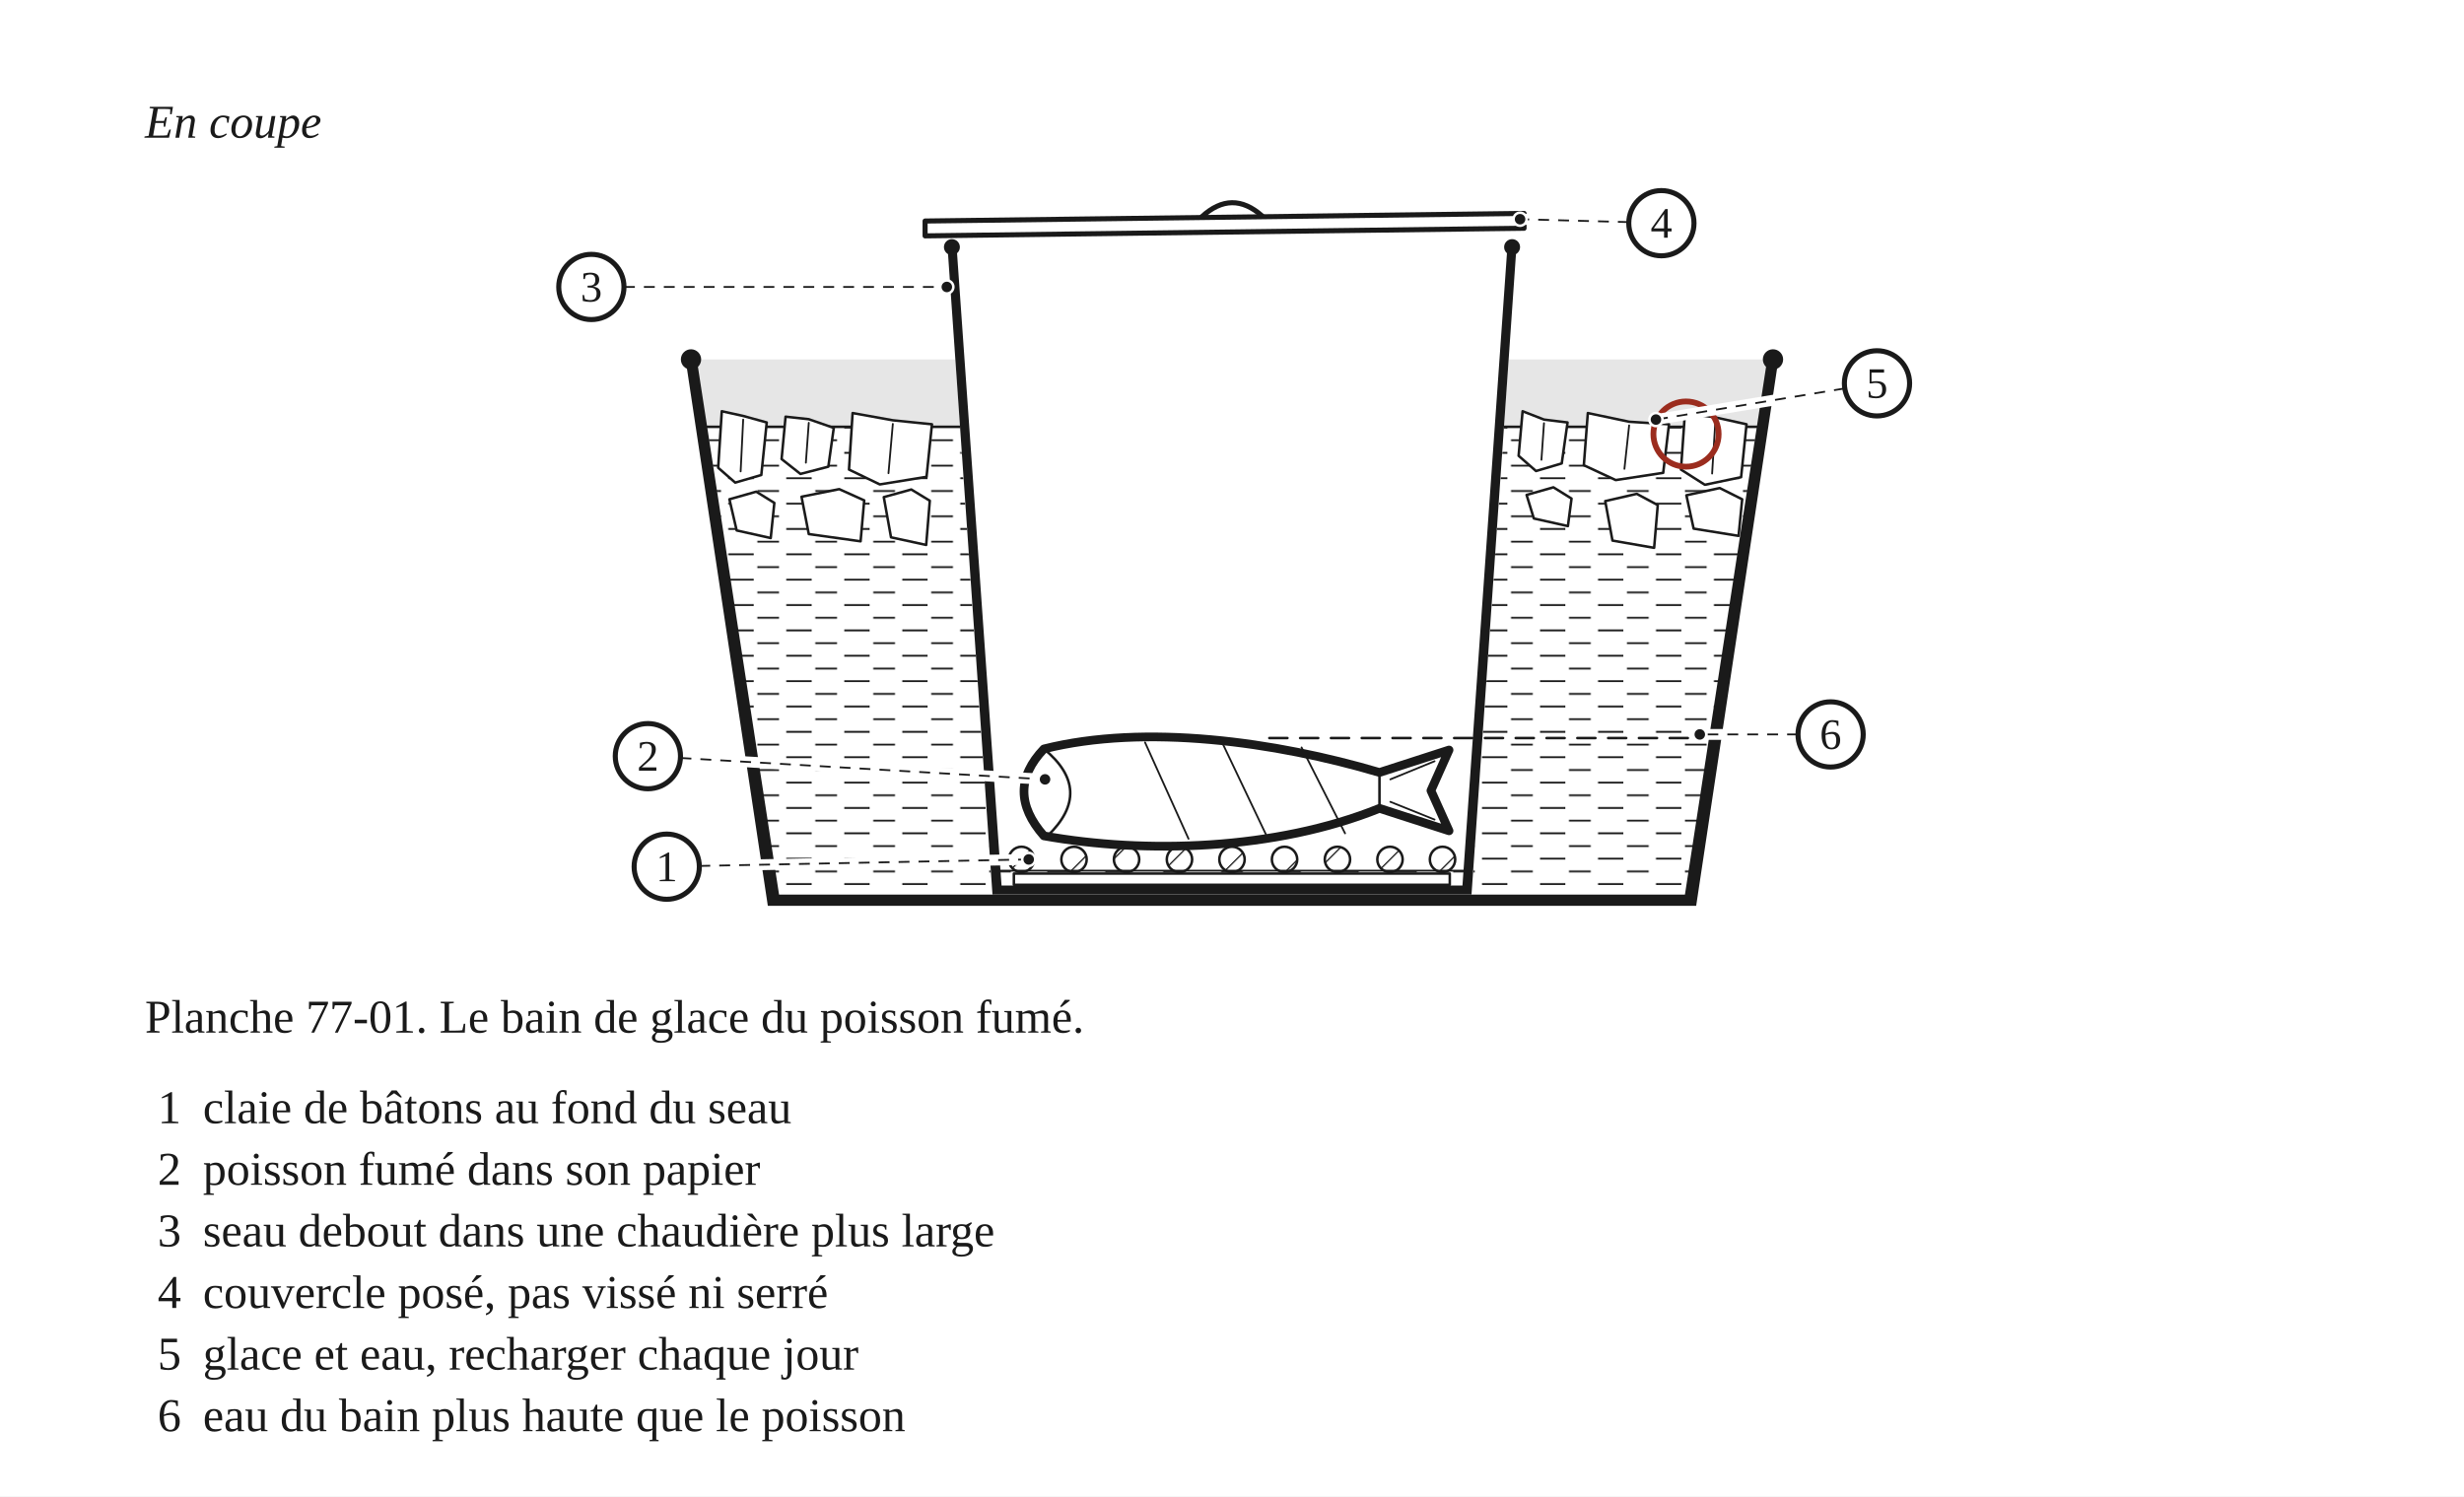
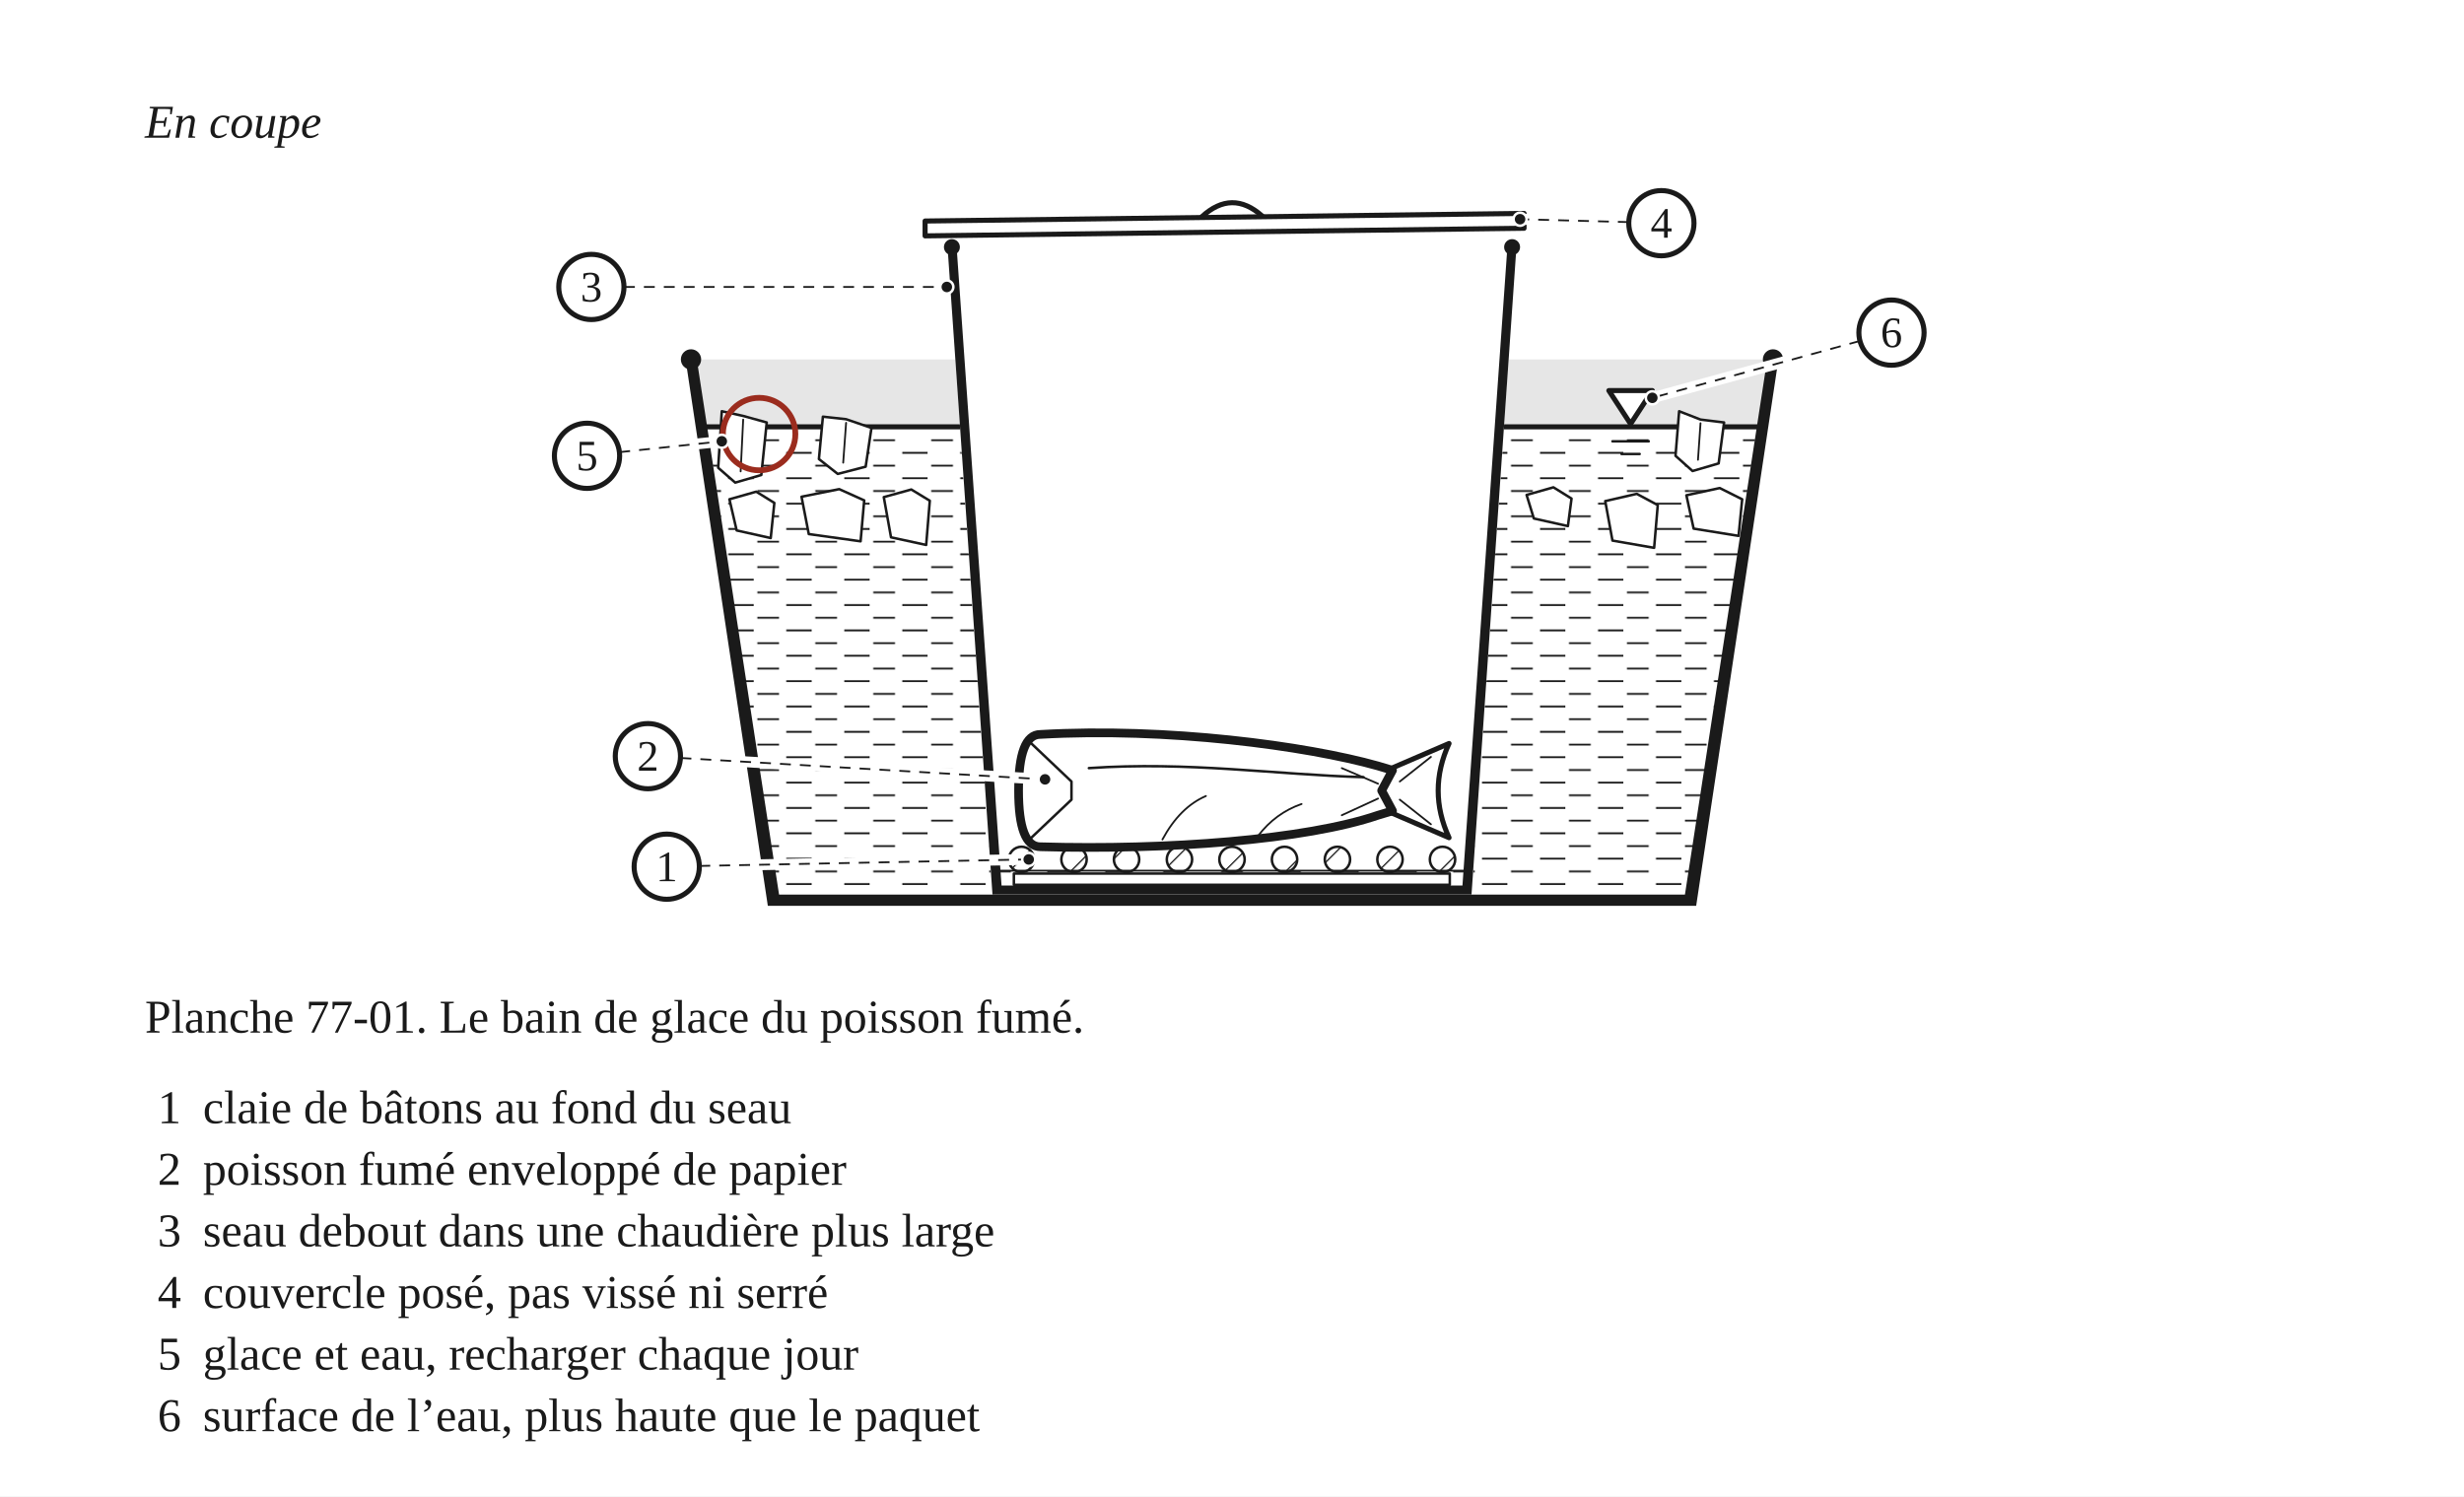
<svg xmlns="http://www.w3.org/2000/svg" width="680" height="413" viewBox="0 0 680 413" role="img">
  <defs>
    <pattern id="h-bois" width="6" height="6" patternUnits="userSpaceOnUse" patternTransform="rotate(45)">
      <line x1="0" y1="0" x2="0" y2="6" stroke="#1A1A1A" stroke-width="0.7" />
    </pattern>
    <pattern id="h-eau" width="16" height="7" patternUnits="userSpaceOnUse">
      <line x1="1" y1="2" x2="8" y2="2" stroke="#1A1A1A" stroke-width="0.5" />
      <line x1="9" y1="5.5" x2="15" y2="5.5" stroke="#1A1A1A" stroke-width="0.5" />
    </pattern>
  </defs>
  <rect x="0" y="0" width="680" height="413" fill="#FFFFFF" />
  <text x="40" y="38" font-family="Georgia, 'Times New Roman', serif" font-size="13" font-style="italic" fill="#1A1A1A">En coupe</text>
  <g transform="translate(40 46)" data-vue="bon">
    <path d="M152.3 53.2 L447.7 53.2 L448 71.8 L152 71.8 Z" fill="#E6E6E6" stroke="none" />
    <path d="M155.1 71.8 L224.9 71.8 L233.9 200.9 L366.1 200.9 L375.1 71.8 L444.9 71.8 L425.5 200.9 L174.5 200.9 Z" fill="#FFFFFF" stroke="none" />
    <path d="M155.1 71.8 L224.9 71.8 L233.9 200.9 L366.1 200.9 L375.1 71.8 L444.9 71.8 L425.5 200.9 L174.5 200.9 Z" fill="url(#h-eau)" stroke="none" />
-     <line x1="155.1" y1="71.8" x2="224.9" y2="71.8" fill="none" stroke="#1A1A1A" stroke-width="0.7" stroke-linejoin="round" stroke-linecap="round" />
-     <line x1="375.1" y1="71.8" x2="444.9" y2="71.8" fill="none" stroke="#1A1A1A" stroke-width="0.7" stroke-linejoin="round" stroke-linecap="round" />
+     <line x1="155.1" y1="71.8" x2="224.9" y2="71.8" fill="none" stroke="#1A1A1A" stroke-width="1.4" stroke-linejoin="round" stroke-linecap="round" />
+     <line x1="375.1" y1="71.8" x2="444.9" y2="71.8" fill="none" stroke="#1A1A1A" stroke-width="1.4" stroke-linejoin="round" stroke-linecap="round" />
    <path d="M161.3 91.8 L168.7 89.7 L173.7 92.8 L172.7 102.5 L163.3 100.4 Z" fill="#FFFFFF" stroke="#1A1A1A" stroke-width="0.7" stroke-linejoin="round" stroke-linecap="round" />
    <path d="M181.2 91.1 L191.6 89 L198.5 92.1 L197.5 103.4 L183.2 101.4 Z" fill="#FFFFFF" stroke="#1A1A1A" stroke-width="0.7" stroke-linejoin="round" stroke-linecap="round" />
    <path d="M203.9 91.2 L211.5 89.1 L216.6 92.2 L215.6 104.4 L205.9 102.3 Z" fill="#FFFFFF" stroke="#1A1A1A" stroke-width="0.7" stroke-linejoin="round" stroke-linecap="round" />
    <path d="M381.3 90.6 L388.7 88.5 L393.7 91.6 L392.7 99.2 L383.3 97.1 Z" fill="#FFFFFF" stroke="#1A1A1A" stroke-width="0.7" stroke-linejoin="round" stroke-linecap="round" />
    <path d="M403 92.3 L411.7 90.3 L417.5 93.4 L416.5 105.2 L405 103.2 Z" fill="#FFFFFF" stroke="#1A1A1A" stroke-width="0.7" stroke-linejoin="round" stroke-linecap="round" />
    <path d="M425.4 90.7 L434.6 88.7 L440.8 91.8 L439.8 101.9 L427.4 99.9 Z" fill="#FFFFFF" stroke="#1A1A1A" stroke-width="0.7" stroke-linejoin="round" stroke-linecap="round" />
    <path d="M159.2 67.5 L165.1 68.8 L171.6 70.6 L170.1 85.1 L162.9 87.2 L158.2 83.1 Z" fill="#FFFFFF" stroke="#1A1A1A" stroke-width="0.7" stroke-linejoin="round" stroke-linecap="round" />
    <line x1="165.1" y1="69.8" x2="164.4" y2="84.1" fill="none" stroke="#1A1A1A" stroke-width="0.5" stroke-linejoin="round" stroke-linecap="round" />
-     <path d="M176.8 69 L183.2 69.7 L190.1 72.1 L188.6 82.8 L180.9 84.8 L175.7 80.7 Z" fill="#FFFFFF" stroke="#1A1A1A" stroke-width="0.7" stroke-linejoin="round" stroke-linecap="round" />
-     <line x1="183.2" y1="70.7" x2="182.4" y2="81.7" fill="none" stroke="#1A1A1A" stroke-width="0.5" stroke-linejoin="round" stroke-linecap="round" />
-     <path d="M195.3 68 L206.4 70 L217.2 71.1 L215.7 85.6 L202.8 87.7 L194.3 83.6 Z" fill="#FFFFFF" stroke="#1A1A1A" stroke-width="0.7" stroke-linejoin="round" stroke-linecap="round" />
-     <line x1="206.4" y1="71" x2="205.2" y2="84.6" fill="none" stroke="#1A1A1A" stroke-width="0.5" stroke-linejoin="round" stroke-linecap="round" />
-     <path d="M380.2 67.5 L386.1 69.8 L392.6 70.6 L391 81.9 L383.9 84 L379.1 79.8 Z" fill="#FFFFFF" stroke="#1A1A1A" stroke-width="0.7" stroke-linejoin="round" stroke-linecap="round" />
-     <line x1="386.1" y1="70.8" x2="385.4" y2="80.9" fill="none" stroke="#1A1A1A" stroke-width="0.5" stroke-linejoin="round" stroke-linecap="round" />
-     <path d="M398.2 68 L409.6 70.4 L420.6 71.1 L419 84.5 L405.9 86.5 L397.1 82.4 Z" fill="#FFFFFF" stroke="#1A1A1A" stroke-width="0.7" stroke-linejoin="round" stroke-linecap="round" />
-     <line x1="409.6" y1="71.4" x2="408.3" y2="83.4" fill="none" stroke="#1A1A1A" stroke-width="0.5" stroke-linejoin="round" stroke-linecap="round" />
-     <path d="M425 68 L433.4 69.2 L442 71.1 L440.5 85.7 L430.5 87.8 L423.9 83.6 Z" fill="#FFFFFF" stroke="#1A1A1A" stroke-width="0.7" stroke-linejoin="round" stroke-linecap="round" />
-     <line x1="433.4" y1="70.2" x2="432.5" y2="84.7" fill="none" stroke="#1A1A1A" stroke-width="0.5" stroke-linejoin="round" stroke-linecap="round" />
+     <path d="M187.1 69 L193.5 69.7 L200.5 72.1 L198.9 82.8 L191.2 84.8 L186 80.7 Z" fill="#FFFFFF" stroke="#1A1A1A" stroke-width="0.7" stroke-linejoin="round" stroke-linecap="round" />
+     <line x1="193.5" y1="70.7" x2="192.7" y2="81.7" fill="none" stroke="#1A1A1A" stroke-width="0.5" stroke-linejoin="round" stroke-linecap="round" />
+     <path d="M423.4 67.5 L429.3 69.8 L435.8 70.6 L434.3 81.9 L427.1 84 L422.4 79.8 Z" fill="#FFFFFF" stroke="#1A1A1A" stroke-width="0.7" stroke-linejoin="round" stroke-linecap="round" />
+     <line x1="429.3" y1="70.8" x2="428.6" y2="80.9" fill="none" stroke="#1A1A1A" stroke-width="0.5" stroke-linejoin="round" stroke-linecap="round" />
+     <path d="M404 61.8 L416 61.8 L410 71 Z" fill="#FFFFFF" stroke="#1A1A1A" stroke-width="1.4" stroke-linejoin="round" stroke-linecap="round" />
+     <line x1="405" y1="75.8" x2="415" y2="75.8" fill="none" stroke="#1A1A1A" stroke-width="0.7" stroke-linejoin="round" stroke-linecap="round" />
+     <line x1="407.5" y1="79.3" x2="412.5" y2="79.3" fill="none" stroke="#1A1A1A" stroke-width="0.7" stroke-linejoin="round" stroke-linecap="round" />
    <path d="M149.2 53.2 L171.9 204 L428.1 204 L450.8 53.2 L447.7 53.2 L425 200.9 L175 200.9 L152.3 53.2 Z" fill="#1A1A1A" stroke="none" />
    <circle cx="150.7" cy="53.2" r="2.8" fill="#1A1A1A" stroke="none" />
    <circle cx="449.3" cy="53.2" r="2.8" fill="#1A1A1A" stroke="none" />
    <path d="M221.5 22.2 L378.5 22.2 L366.1 200.9 L233.9 200.9 Z" fill="#FFFFFF" stroke="none" />
    <path d="M235.9 194.3 L364.1 194.3 L363.8 198.4 L236.2 198.4 Z" fill="url(#h-eau)" stroke="none" />
    <line x1="235.9" y1="194.3" x2="364.1" y2="194.3" fill="none" stroke="#1A1A1A" stroke-width="0.5" stroke-linejoin="round" stroke-linecap="round" />
    <rect x="239.8" y="195.1" width="120.3" height="3.1" fill="#FFFFFF" stroke="#1A1A1A" stroke-width="0.7" stroke-linejoin="round" stroke-linecap="round" />
    <circle cx="241.9" cy="191.2" r="3.5" fill="url(#h-bois)" stroke="#1A1A1A" stroke-width="0.7" stroke-linejoin="round" />
    <circle cx="256.4" cy="191.2" r="3.5" fill="url(#h-bois)" stroke="#1A1A1A" stroke-width="0.7" stroke-linejoin="round" />
    <circle cx="270.9" cy="191.2" r="3.5" fill="url(#h-bois)" stroke="#1A1A1A" stroke-width="0.7" stroke-linejoin="round" />
    <circle cx="285.5" cy="191.2" r="3.5" fill="url(#h-bois)" stroke="#1A1A1A" stroke-width="0.7" stroke-linejoin="round" />
    <circle cx="300" cy="191.2" r="3.5" fill="url(#h-bois)" stroke="#1A1A1A" stroke-width="0.7" stroke-linejoin="round" />
    <circle cx="314.5" cy="191.2" r="3.5" fill="url(#h-bois)" stroke="#1A1A1A" stroke-width="0.7" stroke-linejoin="round" />
    <circle cx="329.1" cy="191.2" r="3.5" fill="url(#h-bois)" stroke="#1A1A1A" stroke-width="0.7" stroke-linejoin="round" />
    <circle cx="343.6" cy="191.2" r="3.5" fill="url(#h-bois)" stroke="#1A1A1A" stroke-width="0.7" stroke-linejoin="round" />
    <circle cx="358.1" cy="191.2" r="3.5" fill="url(#h-bois)" stroke="#1A1A1A" stroke-width="0.7" stroke-linejoin="round" />
-     <path d="M248.1 160.7 C276 153.7 312 158.7 340.7 167.2 L359.9 161 L354.9 172.2 L359.9 183.3 L340.7 177.1 C312 188.7 276 189.7 248.1 184.7 Q237.1 172.2 248.1 160.7 Z" fill="#FFFFFF" stroke="#1A1A1A" stroke-width="2.4" stroke-linejoin="round" stroke-linecap="round" />
-     <path d="M248.1 160.7 Q262.1 172.2 249.1 184.7" fill="none" stroke="#1A1A1A" stroke-width="0.7" stroke-linejoin="round" stroke-linecap="round" />
-     <line x1="340.7" y1="167.2" x2="340.7" y2="177.1" fill="none" stroke="#1A1A1A" stroke-width="0.7" stroke-linejoin="round" stroke-linecap="round" />
-     <line x1="343.7" y1="169.1" x2="355.9" y2="164.1" fill="none" stroke="#1A1A1A" stroke-width="0.5" stroke-linejoin="round" stroke-linecap="round" />
-     <line x1="343.7" y1="175.3" x2="355.9" y2="180.2" fill="none" stroke="#1A1A1A" stroke-width="0.5" stroke-linejoin="round" stroke-linecap="round" />
-     <path d="M276 158.9 Q282 172.2 288 185.5" fill="none" stroke="#1A1A1A" stroke-width="0.5" stroke-linejoin="round" stroke-linecap="round" />
-     <path d="M297.6 159.6 Q303.6 172.2 309.6 184.8" fill="none" stroke="#1A1A1A" stroke-width="0.5" stroke-linejoin="round" stroke-linecap="round" />
-     <path d="M319.2 160.3 Q325.2 172.2 331.2 184" fill="none" stroke="#1A1A1A" stroke-width="0.5" stroke-linejoin="round" stroke-linecap="round" />
+     <path d="M338.3 168.5 L359.9 159.2 Q353.9 172.2 359.9 185.2 L338.3 175.9 Z" fill="#FFFFFF" stroke="#1A1A1A" stroke-width="1.4" stroke-linejoin="round" stroke-linecap="round" />
+     <line x1="346.3" y1="169.7" x2="354.9" y2="162.9" fill="none" stroke="#1A1A1A" stroke-width="0.5" stroke-linejoin="round" stroke-linecap="round" />
+     <line x1="346.3" y1="174.7" x2="354.9" y2="181.5" fill="none" stroke="#1A1A1A" stroke-width="0.5" stroke-linejoin="round" stroke-linecap="round" />
+     <path d="M247.1 156.7 C282 154.7 320.4 159.8 340.3 165.4 L344.3 166.6 L341.3 172.2 L344.3 177.8 L340.3 179 C320.4 185.8 282 188.7 247.1 187.7 Q241.1 187.7 241.1 172.2 Q241.1 156.7 247.1 156.7 Z" fill="#FFFFFF" stroke="#1A1A1A" stroke-width="2.4" stroke-linejoin="round" stroke-linecap="round" />
+     <path d="M244.1 158.7 L255.7 169.7 L255.7 174.7 L244.1 185.7" fill="none" stroke="#1A1A1A" stroke-width="0.7" stroke-linejoin="round" stroke-linecap="round" />
+     <path d="M260.5 166 C288 164.1 312 167.8 336.3 168.5" fill="none" stroke="#1A1A1A" stroke-width="0.7" stroke-linejoin="round" stroke-linecap="round" />
+     <line x1="330.3" y1="166" x2="340.3" y2="170.3" fill="none" stroke="#1A1A1A" stroke-width="0.5" stroke-linejoin="round" stroke-linecap="round" />
+     <line x1="330.3" y1="179" x2="340.3" y2="174.4" fill="none" stroke="#1A1A1A" stroke-width="0.5" stroke-linejoin="round" stroke-linecap="round" />
+     <path d="M280.8 185.7 Q285.6 176.8 292.8 173.7" fill="none" stroke="#1A1A1A" stroke-width="0.5" stroke-linejoin="round" stroke-linecap="round" />
+     <path d="M307.2 184.7 Q312 178.4 319.2 175.9" fill="none" stroke="#1A1A1A" stroke-width="0.5" stroke-linejoin="round" stroke-linecap="round" />
    <path d="M221.5 22.2 L233.9 200.9 L366.1 200.9 L378.5 22.2 L376 22.2 L363.6 198.4 L236.4 198.4 L224 22.2 Z" fill="#1A1A1A" stroke="none" />
    <circle cx="222.7" cy="22.2" r="2.2" fill="#1A1A1A" stroke="none" />
    <circle cx="377.3" cy="22.2" r="2.2" fill="#1A1A1A" stroke="none" />
    <path d="M215.3 15 L380.6 12.9 L380.6 17 L215.3 19.1 Z" fill="#FFFFFF" stroke="#1A1A1A" stroke-width="1.4" stroke-linejoin="round" stroke-linecap="round" />
    <path d="M291.7 13.8 Q300 6.2 308.3 13.6" fill="none" stroke="#1A1A1A" stroke-width="1.4" stroke-linejoin="round" stroke-linecap="round" />
-     <line x1="310.3" y1="157.7" x2="430.1" y2="157.7" fill="none" stroke="#1A1A1A" stroke-width="0.7" stroke-linejoin="round" stroke-linecap="round" stroke-dasharray="5 3.5" />
-     <circle cx="425.3" cy="73.8" r="9" fill="none" stroke="#9B2C1E" stroke-width="1.6" />
+     <circle cx="169.5" cy="73.8" r="10" fill="none" stroke="#9B2C1E" stroke-width="1.6" />
  </g>
  <line x1="193" y1="239" x2="283.9" y2="237.2" fill="none" stroke="#FFFFFF" stroke-width="3" stroke-linecap="round" />
  <line x1="193" y1="239" x2="283.9" y2="237.2" fill="none" stroke="#1A1A1A" stroke-width="0.5" stroke-dasharray="3 2.5" />
  <circle cx="283.9" cy="237.2" r="1.8" fill="#1A1A1A" stroke="#FFFFFF" stroke-width="0.7" />
  <circle cx="184" cy="239.2" r="9" fill="#FFFFFF" stroke="#1A1A1A" stroke-width="1.4" data-vue="bon" />
  <text x="184" y="243.2" text-anchor="middle" font-family="Georgia, 'Times New Roman', serif" font-size="12" fill="#1A1A1A">1</text>
  <line x1="187.8" y1="209.2" x2="288.4" y2="215.1" fill="none" stroke="#FFFFFF" stroke-width="3" stroke-linecap="round" />
  <line x1="187.8" y1="209.2" x2="288.4" y2="215.1" fill="none" stroke="#1A1A1A" stroke-width="0.5" stroke-dasharray="3 2.5" />
  <circle cx="288.4" cy="215.1" r="1.8" fill="#1A1A1A" stroke="#FFFFFF" stroke-width="0.7" />
  <circle cx="178.8" cy="208.7" r="9" fill="#FFFFFF" stroke="#1A1A1A" stroke-width="1.4" data-vue="bon" />
  <text x="178.8" y="212.7" text-anchor="middle" font-family="Georgia, 'Times New Roman', serif" font-size="12" fill="#1A1A1A">2</text>
  <line x1="172.2" y1="79.2" x2="261.3" y2="79.2" fill="none" stroke="#FFFFFF" stroke-width="3" stroke-linecap="round" />
  <line x1="172.2" y1="79.2" x2="261.3" y2="79.2" fill="none" stroke="#1A1A1A" stroke-width="0.5" stroke-dasharray="3 2.5" />
  <circle cx="261.3" cy="79.2" r="1.8" fill="#1A1A1A" stroke="#FFFFFF" stroke-width="0.7" />
  <circle cx="163.2" cy="79.2" r="9" fill="#FFFFFF" stroke="#1A1A1A" stroke-width="1.4" data-vue="bon" />
  <text x="163.2" y="83.2" text-anchor="middle" font-family="Georgia, 'Times New Roman', serif" font-size="12" fill="#1A1A1A">3</text>
  <line x1="449.5" y1="61.3" x2="419.5" y2="60.5" fill="none" stroke="#FFFFFF" stroke-width="3" stroke-linecap="round" />
  <line x1="449.5" y1="61.3" x2="419.5" y2="60.5" fill="none" stroke="#1A1A1A" stroke-width="0.5" stroke-dasharray="3 2.5" />
  <circle cx="419.5" cy="60.5" r="1.8" fill="#1A1A1A" stroke="#FFFFFF" stroke-width="0.7" />
  <circle cx="458.5" cy="61.6" r="9" fill="#FFFFFF" stroke="#1A1A1A" stroke-width="1.4" data-vue="bon" />
  <text x="458.5" y="65.6" text-anchor="middle" font-family="Georgia, 'Times New Roman', serif" font-size="12" fill="#1A1A1A">4</text>
-   <line x1="509.1" y1="107.2" x2="457" y2="115.8" fill="none" stroke="#FFFFFF" stroke-width="3" stroke-linecap="round" />
-   <line x1="509.1" y1="107.2" x2="457" y2="115.8" fill="none" stroke="#1A1A1A" stroke-width="0.5" stroke-dasharray="3 2.5" />
-   <circle cx="457" cy="115.8" r="1.8" fill="#1A1A1A" stroke="#FFFFFF" stroke-width="0.7" />
-   <circle cx="518" cy="105.8" r="9" fill="#FFFFFF" stroke="#1A1A1A" stroke-width="1.4" data-vue="bon" />
-   <text x="518" y="109.8" text-anchor="middle" font-family="Georgia, 'Times New Roman', serif" font-size="12" fill="#1A1A1A">5</text>
-   <line x1="496.2" y1="202.7" x2="469.1" y2="202.7" fill="none" stroke="#FFFFFF" stroke-width="3" stroke-linecap="round" />
-   <line x1="496.2" y1="202.7" x2="469.1" y2="202.7" fill="none" stroke="#1A1A1A" stroke-width="0.5" stroke-dasharray="3 2.5" />
-   <circle cx="469.1" cy="202.7" r="1.8" fill="#1A1A1A" stroke="#FFFFFF" stroke-width="0.7" />
-   <circle cx="505.2" cy="202.7" r="9" fill="#FFFFFF" stroke="#1A1A1A" stroke-width="1.4" data-vue="bon" />
-   <text x="505.2" y="206.7" text-anchor="middle" font-family="Georgia, 'Times New Roman', serif" font-size="12" fill="#1A1A1A">6</text>
+   <line x1="170.9" y1="124.8" x2="199.2" y2="121.8" fill="none" stroke="#FFFFFF" stroke-width="3" stroke-linecap="round" />
+   <line x1="170.9" y1="124.8" x2="199.2" y2="121.8" fill="none" stroke="#1A1A1A" stroke-width="0.5" stroke-dasharray="3 2.5" />
+   <circle cx="199.2" cy="121.8" r="1.8" fill="#1A1A1A" stroke="#FFFFFF" stroke-width="0.7" />
+   <circle cx="162" cy="125.8" r="9" fill="#FFFFFF" stroke="#1A1A1A" stroke-width="1.4" data-vue="bon" />
+   <text x="162" y="129.8" text-anchor="middle" font-family="Georgia, 'Times New Roman', serif" font-size="12" fill="#1A1A1A">5</text>
+   <line x1="513.3" y1="94.1" x2="456" y2="109.8" fill="none" stroke="#FFFFFF" stroke-width="3" stroke-linecap="round" />
+   <line x1="513.3" y1="94.1" x2="456" y2="109.8" fill="none" stroke="#1A1A1A" stroke-width="0.5" stroke-dasharray="3 2.5" />
+   <circle cx="456" cy="109.8" r="1.8" fill="#1A1A1A" stroke="#FFFFFF" stroke-width="0.7" />
+   <circle cx="522" cy="91.8" r="9" fill="#FFFFFF" stroke="#1A1A1A" stroke-width="1.4" data-vue="bon" />
+   <text x="522" y="95.8" text-anchor="middle" font-family="Georgia, 'Times New Roman', serif" font-size="12" fill="#1A1A1A">6</text>
  <text x="40" y="285" font-family="Georgia, 'Times New Roman', serif" font-size="13" fill="#1A1A1A">Planche 77-01. Le bain de glace du poisson fumé.</text>
  <text x="50" y="310" text-anchor="end" font-family="Georgia, 'Times New Roman', serif" font-size="13" fill="#1A1A1A">1</text>
  <text x="56" y="310" font-family="Georgia, 'Times New Roman', serif" font-size="13" fill="#1A1A1A">claie de bâtons au fond du seau</text>
  <text x="50" y="327" text-anchor="end" font-family="Georgia, 'Times New Roman', serif" font-size="13" fill="#1A1A1A">2</text>
-   <text x="56" y="327" font-family="Georgia, 'Times New Roman', serif" font-size="13" fill="#1A1A1A">poisson fumé dans son papier</text>
+   <text x="56" y="327" font-family="Georgia, 'Times New Roman', serif" font-size="13" fill="#1A1A1A">poisson fumé enveloppé de papier</text>
  <text x="50" y="344" text-anchor="end" font-family="Georgia, 'Times New Roman', serif" font-size="13" fill="#1A1A1A">3</text>
  <text x="56" y="344" font-family="Georgia, 'Times New Roman', serif" font-size="13" fill="#1A1A1A">seau debout dans une chaudière plus large</text>
  <text x="50" y="361" text-anchor="end" font-family="Georgia, 'Times New Roman', serif" font-size="13" fill="#1A1A1A">4</text>
  <text x="56" y="361" font-family="Georgia, 'Times New Roman', serif" font-size="13" fill="#1A1A1A">couvercle posé, pas vissé ni serré</text>
  <text x="50" y="378" text-anchor="end" font-family="Georgia, 'Times New Roman', serif" font-size="13" fill="#1A1A1A">5</text>
  <text x="56" y="378" font-family="Georgia, 'Times New Roman', serif" font-size="13" fill="#1A1A1A">glace et eau, recharger chaque jour</text>
  <text x="50" y="395" text-anchor="end" font-family="Georgia, 'Times New Roman', serif" font-size="13" fill="#1A1A1A">6</text>
-   <text x="56" y="395" font-family="Georgia, 'Times New Roman', serif" font-size="13" fill="#1A1A1A">eau du bain plus haute que le poisson</text>
+   <text x="56" y="395" font-family="Georgia, 'Times New Roman', serif" font-size="13" fill="#1A1A1A">surface de l’eau, plus haute que le paquet</text>
</svg>
